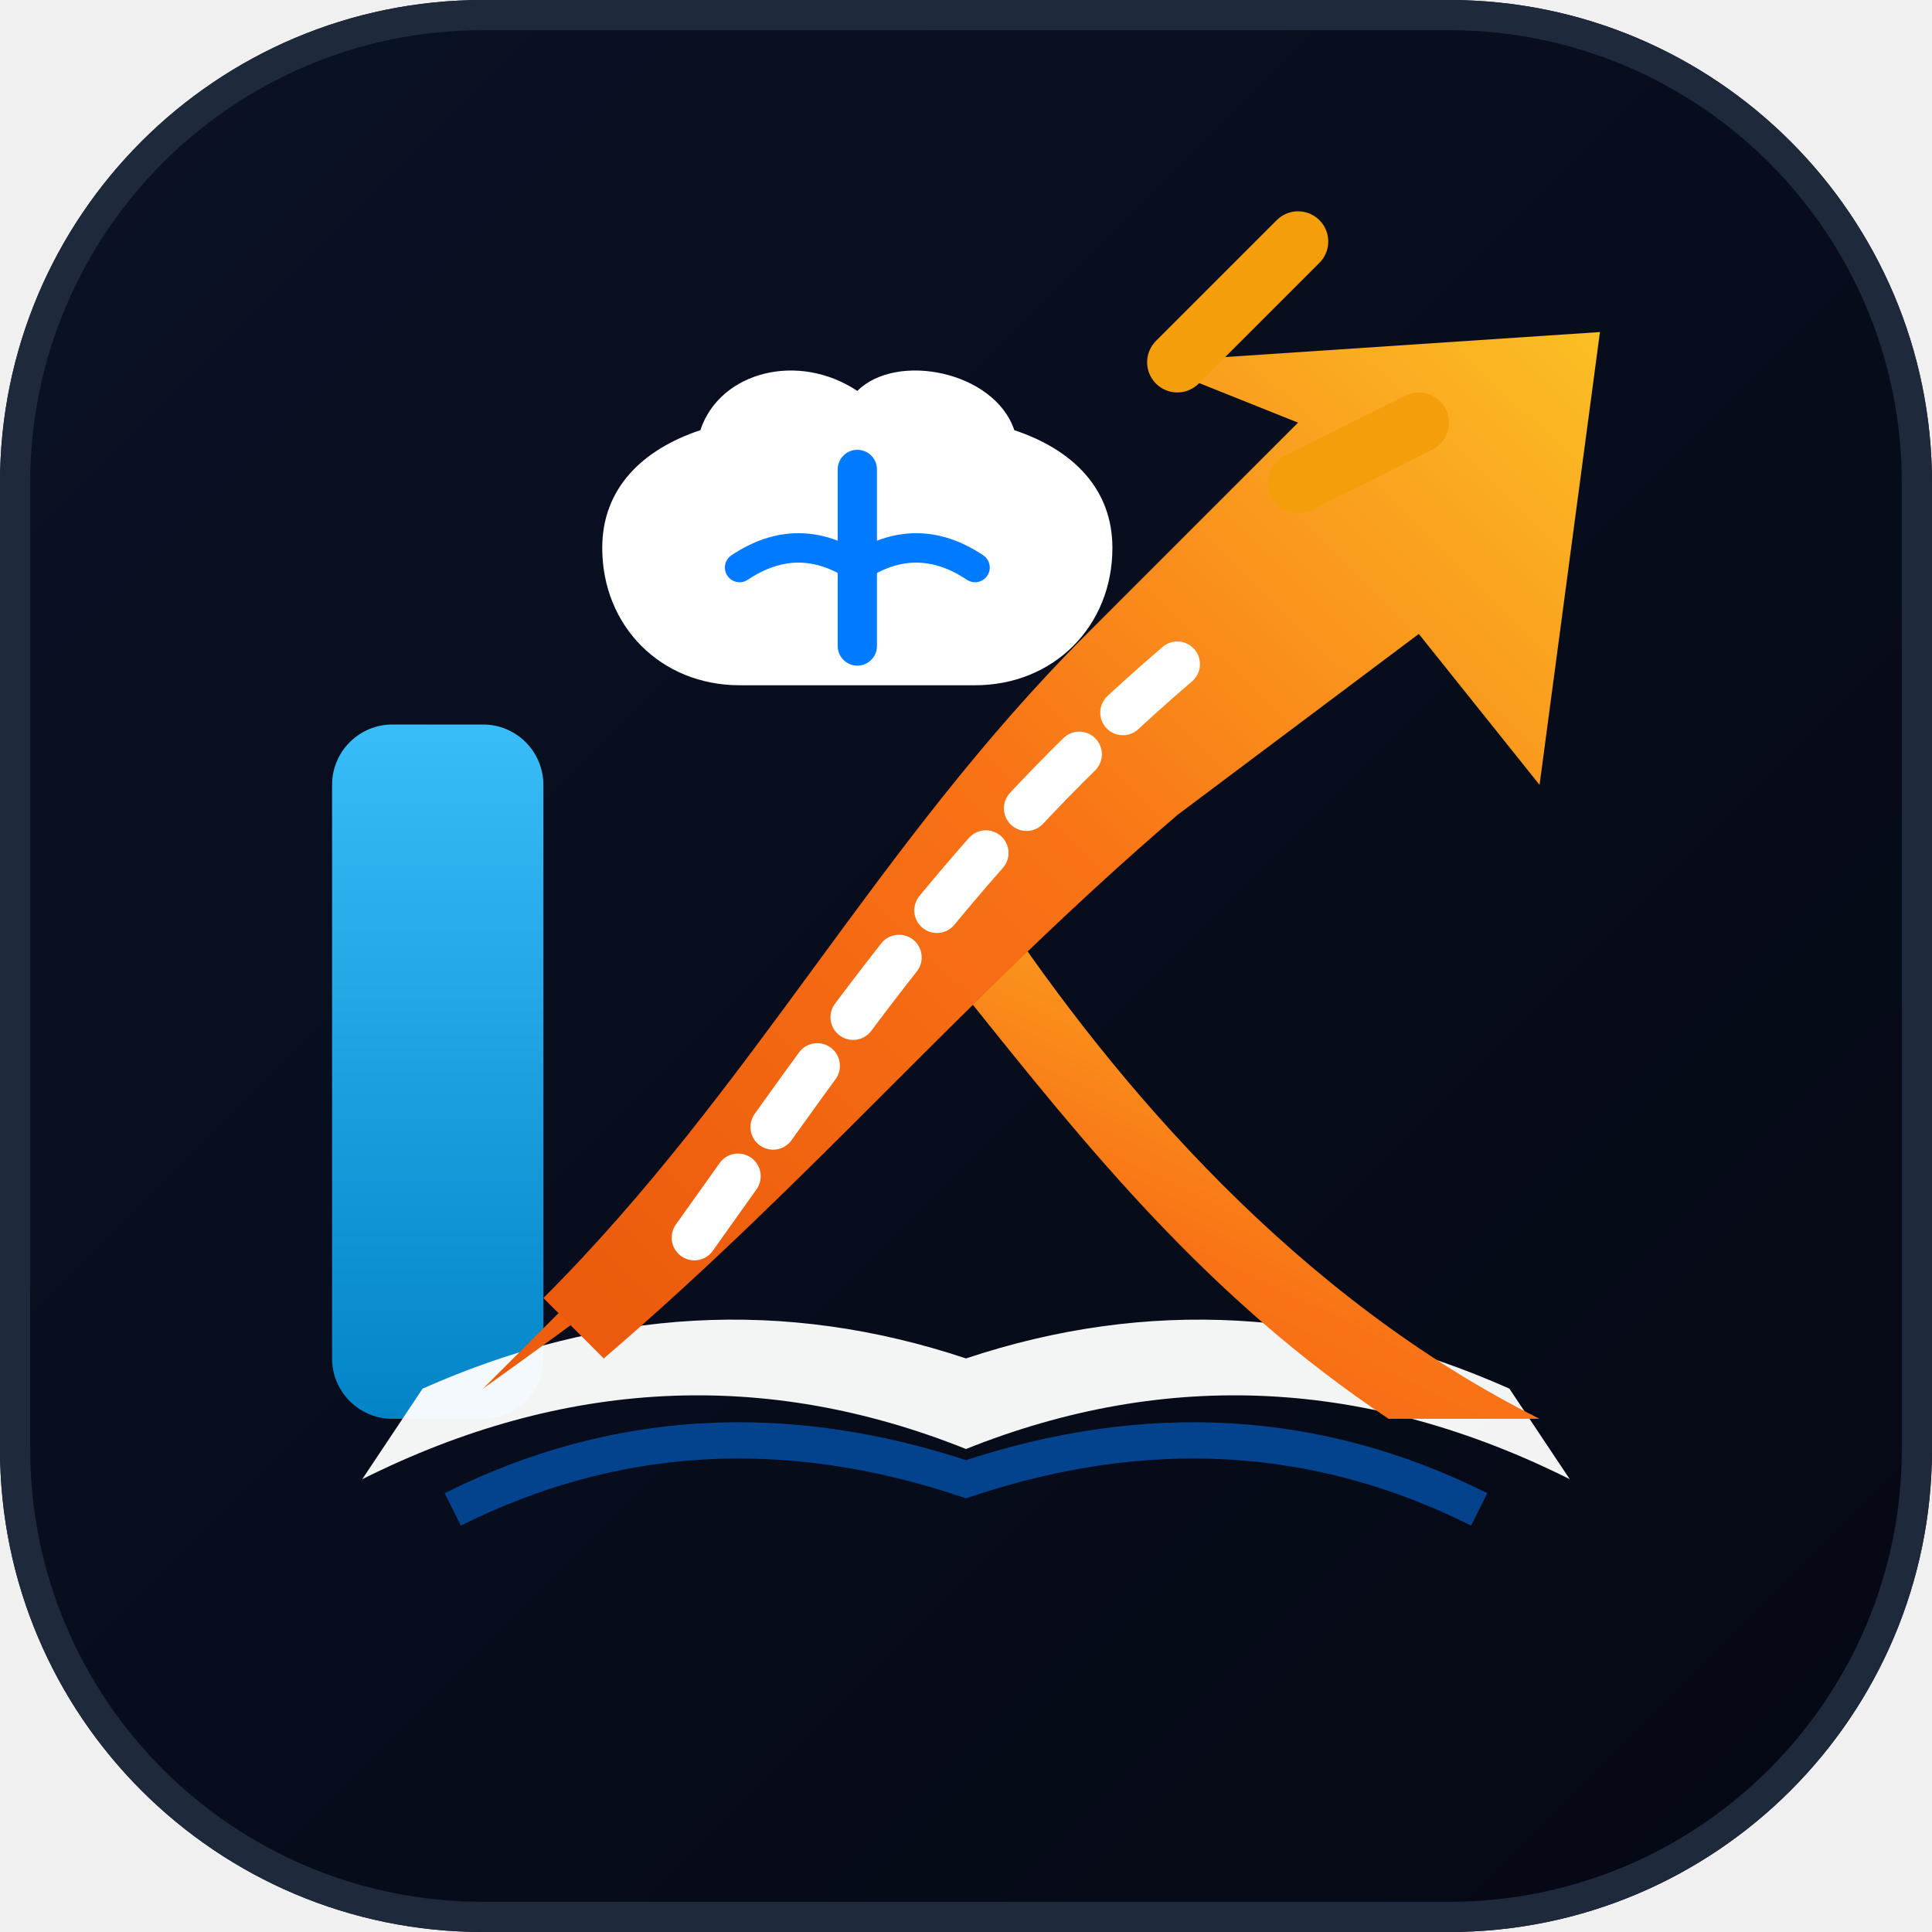
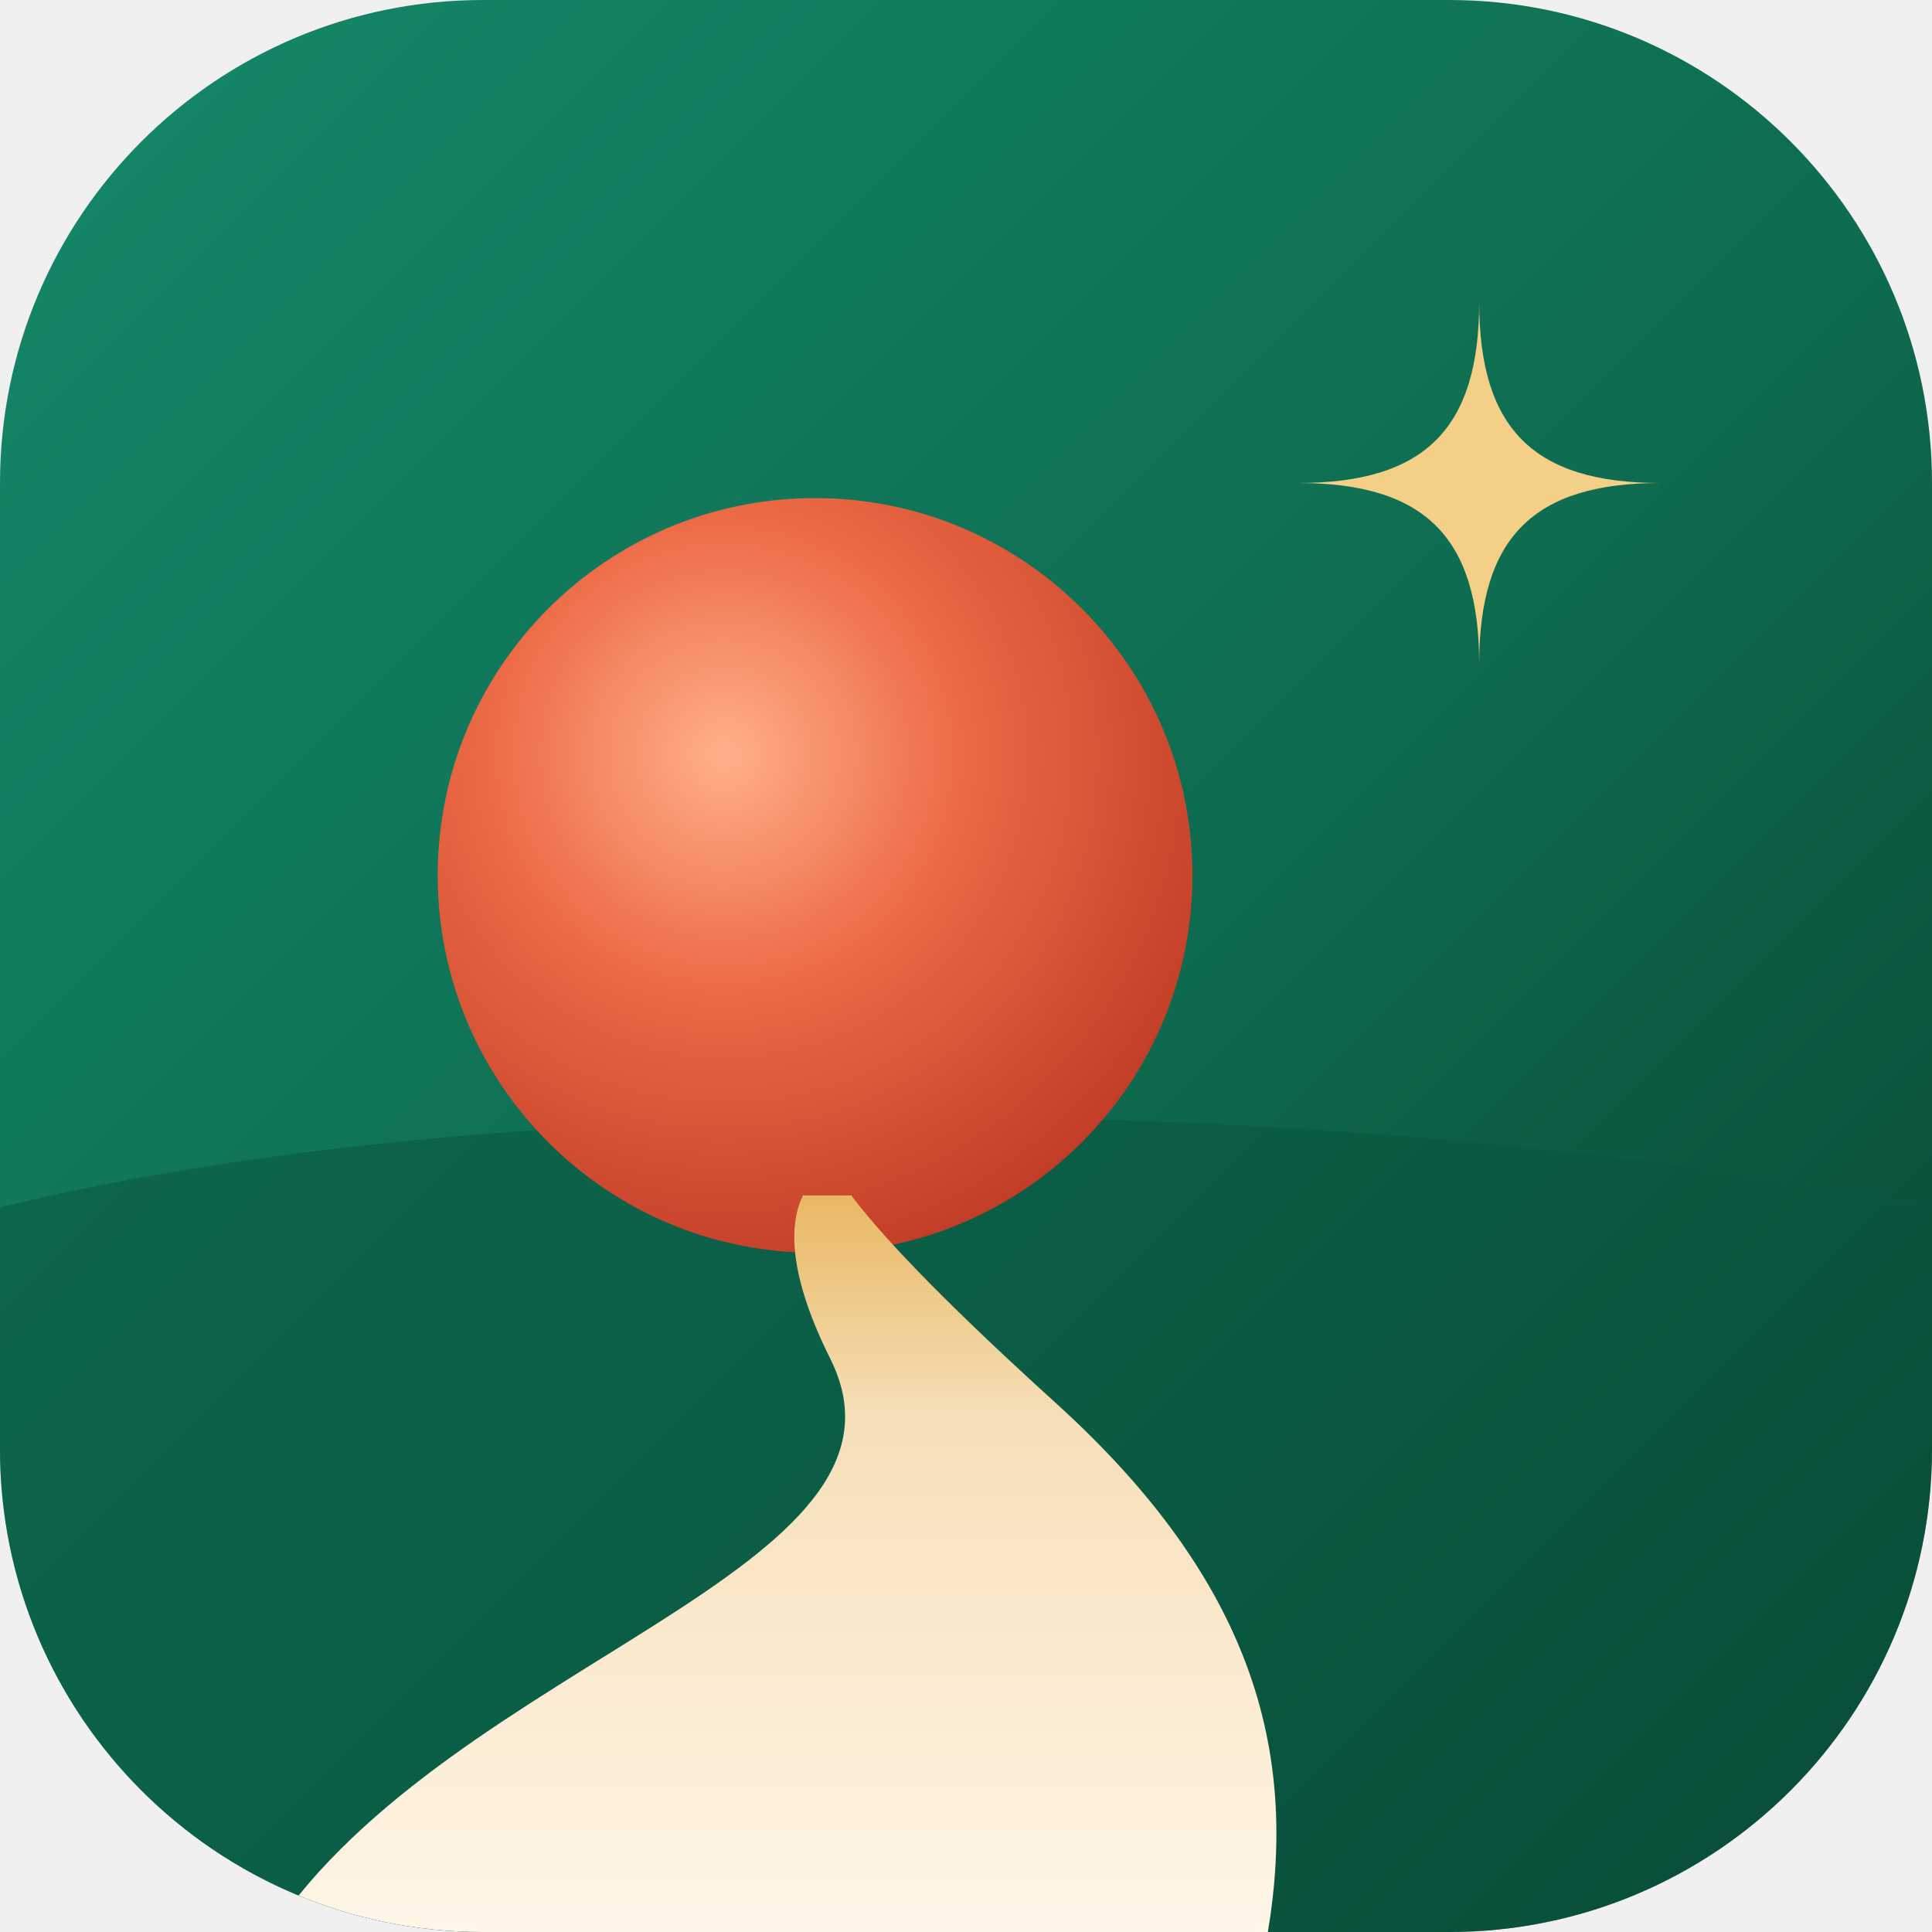
- <svg xmlns="http://www.w3.org/2000/svg" viewBox="0 0 64 64" fill="none">
+ <svg xmlns="http://www.w3.org/2000/svg" viewBox="0 0 64 64">
  <defs>
-     <linearGradient id="bgGrad" x1="0%" y1="0%" x2="100%" y2="100%">
-       <stop offset="0%" stop-color="#0a1226" />
-       <stop offset="100%" stop-color="#050813" />
+     <linearGradient id="t" x1="0" y1="0" x2="1" y2="1">
+       <stop offset="0" stop-color="#15896a" />
+       <stop offset=".55" stop-color="#0e6b4f" />
+       <stop offset="1" stop-color="#08402f" />
    </linearGradient>
-     <linearGradient id="arrowGrad" x1="0%" y1="100%" x2="100%" y2="0%">
-       <stop offset="0%" stop-color="#ea580c" />
-       <stop offset="50%" stop-color="#f97316" />
-       <stop offset="100%" stop-color="#fbbf24" />
+     <radialGradient id="s" cx=".38" cy=".34" r=".7">
+       <stop offset="0" stop-color="#ffb08a" />
+       <stop offset=".45" stop-color="#ec6a45" />
+       <stop offset="1" stop-color="#c23d27" />
+     </radialGradient>
+     <linearGradient id="r" x1="0" y1="1" x2="0" y2="0">
+       <stop offset="0" stop-color="#fff6e8" />
+       <stop offset=".7" stop-color="#f6dfb8" />
+       <stop offset="1" stop-color="#e9b864" />
    </linearGradient>
-     <linearGradient id="blueGrad" x1="0%" y1="0%" x2="0%" y2="100%">
-       <stop offset="0%" stop-color="#38bdf8" />
-       <stop offset="100%" stop-color="#0284c7" />
-     </linearGradient>
+     <clipPath id="c">
+       <rect width="64" height="64" rx="16" />
+     </clipPath>
  </defs>
-   <rect width="64" height="64" rx="16" fill="url(#bgGrad)" />
-   <rect x="0.5" y="0.5" width="63" height="63" rx="15.5" stroke="#1e293b" stroke-width="1" />
-   <rect x="11" y="24" width="7" height="23" rx="2" fill="url(#blueGrad)" />
-   <path d="M 12 49 Q 22 44 32 48 Q 42 44 52 49 L 50 46 Q 41 42 32 45 Q 23 42 14 46 Z" fill="#ffffff" opacity="0.95" />
-   <path d="M 15 50 Q 23 46 32 49 Q 41 46 49 50" stroke="#007aff" stroke-width="1.2" fill="none" opacity="0.5" />
-   <path d="M 16 46 C 24 38 28 34 33 30 C 37 36 43 43 51 47 L 46 47 C 40 43 36 38 32 33 C 28 37 23 41 16 46 Z" fill="url(#arrowGrad)" />
-   <path d="M 18 43 C 25 36 29 28 36 21 L 43 14 L 38 12 L 53 11 L 51 26 L 47 21 L 39 27 C 32 33 27 39 20 45 Z" fill="url(#arrowGrad)" />
-   <path d="M 23 41 C 28 34 32 28 39 22" stroke="#ffffff" stroke-width="1.5" stroke-dasharray="2.5 2" stroke-linecap="round" />
-   <g transform="translate(18, 11) scale(0.65)">
-     <path d="M 10 18 C 6 18 3 15 3 11 C 3 8 5 6 8 5 C 9 2 13 1 16 3 C 18 1 23 2 24 5 C 27 6 29 8 29 11 C 29 15 26 18 22 18 Z" fill="#ffffff" />
-     <path d="M 16 7 L 16 16" stroke="#007aff" stroke-width="2" stroke-linecap="round" />
-     <path d="M 10 12 Q 13 10 16 12 Q 19 10 22 12" stroke="#007aff" stroke-width="1.5" fill="none" stroke-linecap="round" />
+   <g clip-path="url(#c)">
+     <rect width="64" height="64" fill="url(#t)" />
+     <path d="M0 40 C 16 36, 44 36, 64 40 L64 64 L0 64 Z" fill="#0a5640" opacity=".55" />
+     <circle cx="27" cy="29" r="12.5" fill="url(#s)" />
+     <path d="M9 64 C 15 55, 31 52, 27.5 45 C 26 42, 26.2 40.4, 26.6 39.6 L 28.2 39.6 C 29.4 41.2, 31.8 43.6, 35 46.5 C 41.5 52.4, 43 58, 42 64 Z" fill="url(#r)" />
+     <path d="M49 10 C49 14.2 50.8 16 55 16 C50.8 16 49 17.8 49 22 C49 17.8 47.2 16 43 16 C47.2 16 49 14.2 49 10 Z" fill="#f4cf87" />
  </g>
-   <line x1="39" y1="12" x2="43" y2="8" stroke="#f59e0b" stroke-width="2" stroke-linecap="round" />
-   <line x1="43" y1="16" x2="47" y2="14" stroke="#f59e0b" stroke-width="2" stroke-linecap="round" />
</svg>
